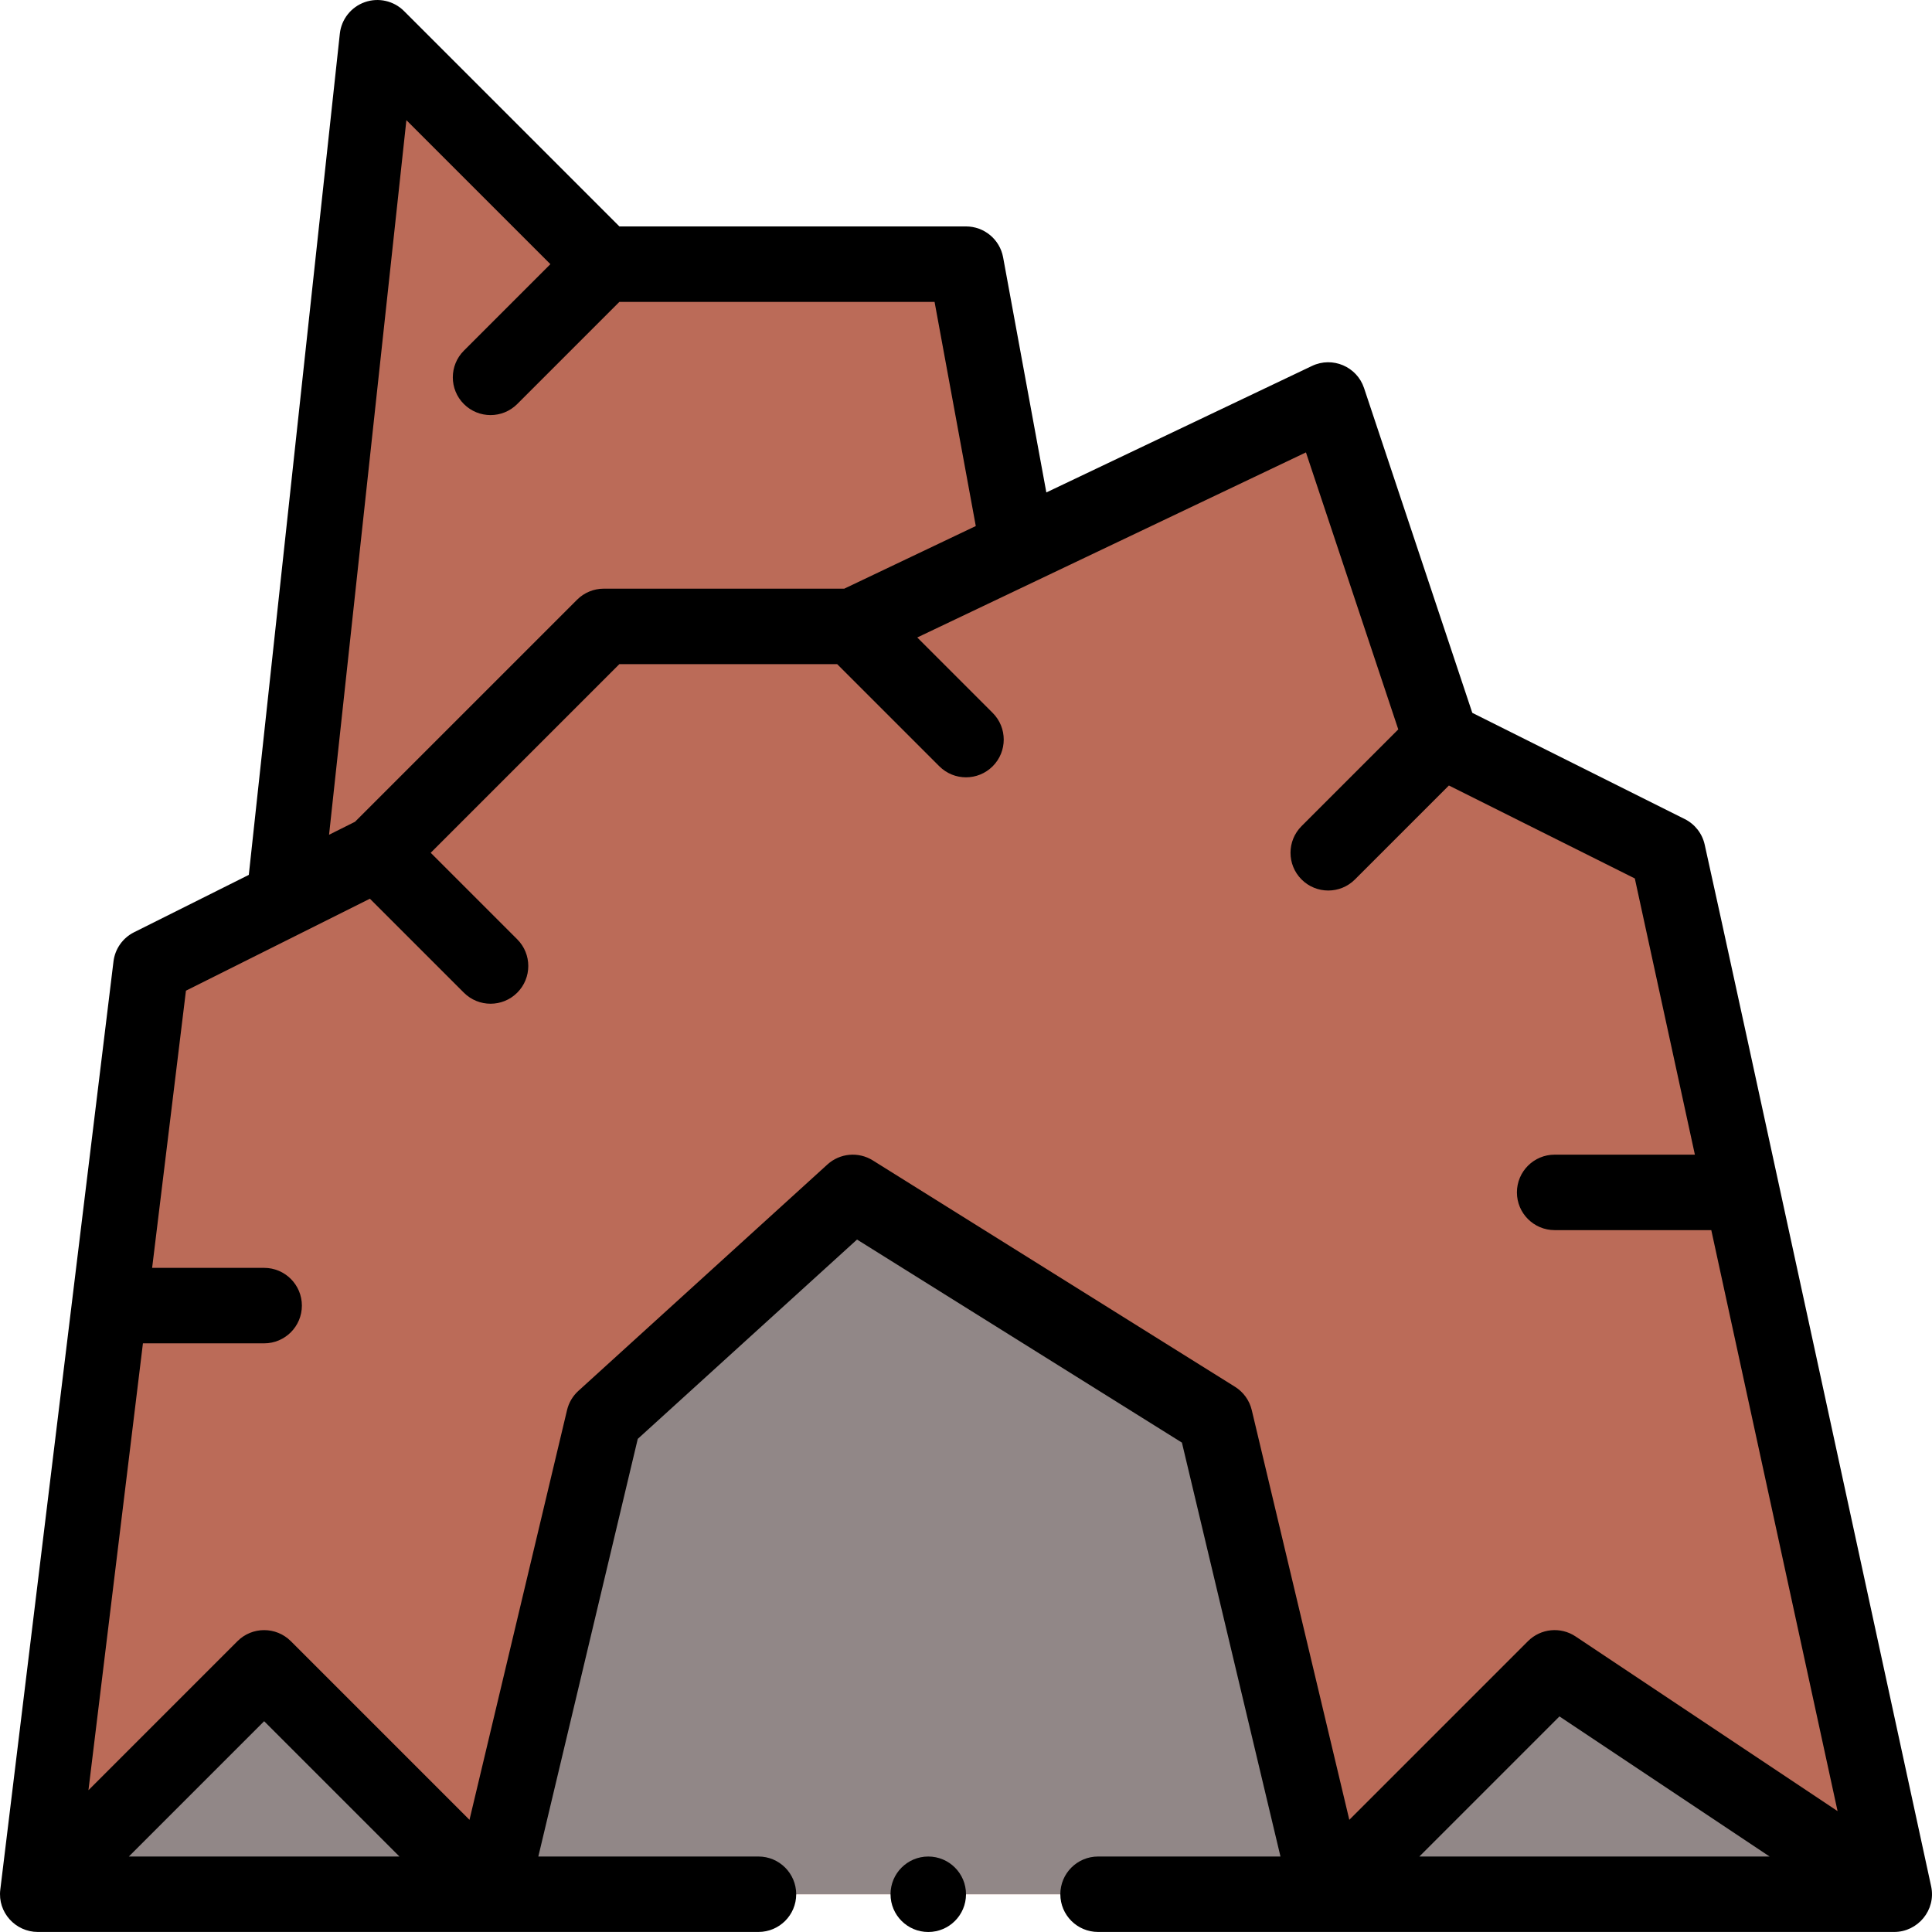
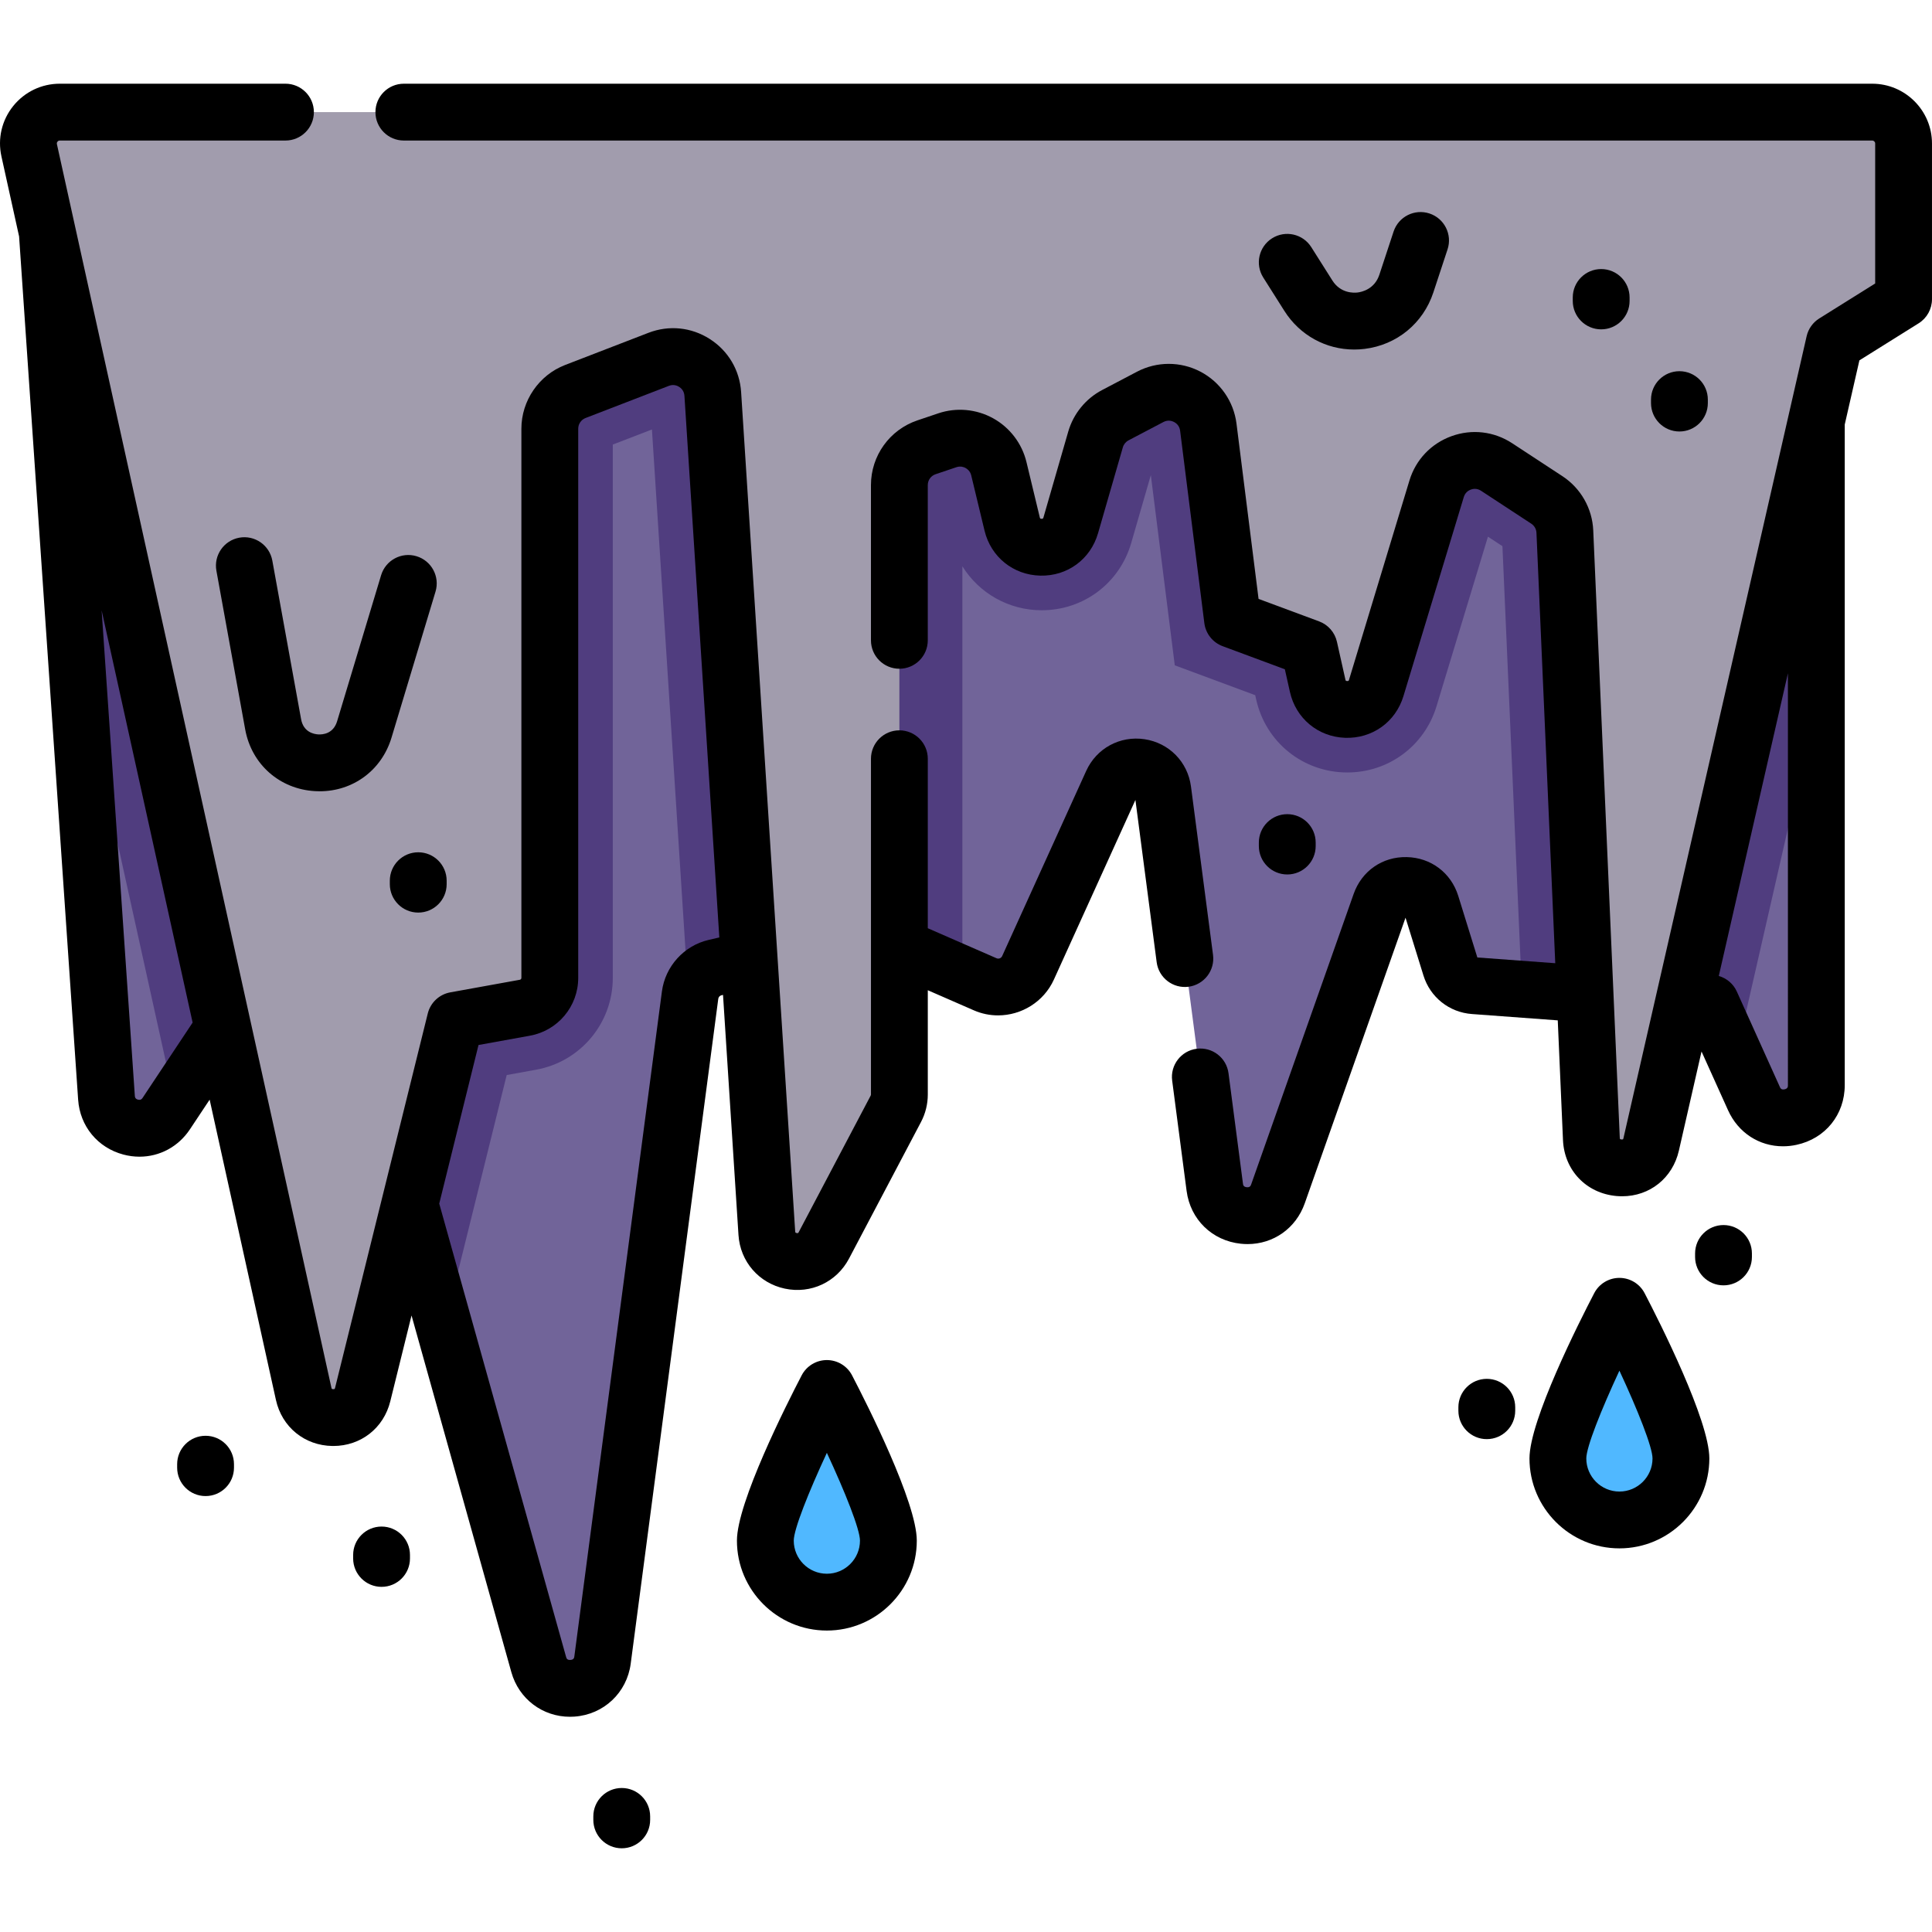
- <svg xmlns="http://www.w3.org/2000/svg" id="Capa_1" enable-background="new 0 0 512.005 512.005" height="512" viewBox="0 0 512.005 512.005" width="512">
+ <svg xmlns="http://www.w3.org/2000/svg" version="1.1" id="Capa_1" x="0px" y="0px" viewBox="0 0 512 512" style="enable-background:new 0 0 512 512;" xml:space="preserve">
+   <path style="fill:#716499;" d="M481.352,61.625v225.958c0,9.317-12.711,12.055-16.54,3.551l-4.875-10.786l-6.534-14.481  l-50.111-3.696l-12.645-0.935c-2.905-0.212-5.376-2.182-6.234-4.954l-5.153-16.641c-2.015-6.49-11.153-6.667-13.413-0.256  l-27.17,77.003c-3.028,8.593-15.561,7.28-16.741-1.748l-13.78-105.221c-0.924-7.046-10.496-8.482-13.435-2.004l-22.284,49.076  c-1.959,4.308-7.013,6.256-11.343,4.352l-6.055-2.649l-25.411-11.098l-40.127,9.328c-3.518,0.812-6.155,3.718-6.623,7.302  l-0.3,2.282L159.68,439.908c-1.236,9.339-14.381,10.274-16.919,1.202l-25.022-89.414L84.758,233.853l-38.502,57.97l-2.193,3.295  c-4.575,6.89-15.282,4.052-15.84-4.197L20.22,173.869L12.54,61.625L481.352,61.625L481.352,61.625z" />
+   <path style="fill:#503D7F;" d="M481.352,61.625v124.989l-21.416,93.733l-6.534-14.481l-50.111-3.696l-5.131-117.431l-3.84-2.516  l-13.624,44.936c-3.184,10.496-12.689,17.553-23.642,17.553c-11.676,0-21.605-7.947-24.154-19.334l-0.256-1.147l-21.316-7.914  l-6.344-50.412l-5.188,17.954c-3.083,10.685-12.623,17.865-23.742,17.865c-8.761,0-16.597-4.541-21.015-11.654v108.125  l-25.411-11.098l-40.127,9.328c-3.518,0.812-6.155,3.718-6.623,7.302l-0.3,2.282l-9.807-152.193l-10.374,3.996v141.34  c0,11.965-8.538,22.206-20.325,24.332l-7.792,1.414l-16.54,66.797L84.758,233.853l-38.502,57.97L20.221,173.868l-7.68-112.244  h468.811V61.625z" />
+   <path style="fill:#A19CAD;" d="M7.73,39.818l72.744,329.554c1.83,8.292,13.599,8.441,15.64,0.2l24.56-99.177l18.43-3.337  c3.822-0.692,6.601-4.02,6.601-7.903V113.606c0-4.366,2.686-8.282,6.759-9.854l22.086-8.525c6.652-2.568,13.886,2.059,14.344,9.175  l14.324,222.397c0.521,8.092,11.341,10.402,15.121,3.229l19.08-36.207c0.608-1.155,0.927-2.44,0.927-3.745V128.554  c0-4.532,2.89-8.559,7.184-10.008l5.528-1.865c5.878-1.984,12.193,1.502,13.646,7.534l3.532,14.659  c1.931,8.014,13.237,8.267,15.525,0.347l6.575-22.766c0.798-2.763,2.688-5.081,5.234-6.419l9.251-4.862  c6.528-3.431,14.472,0.714,15.394,8.031l6.419,50.984l20.323,7.542l2.238,10.004c1.802,8.058,13.129,8.479,15.524,0.577  l16.001-52.78c2.046-6.748,10.001-9.635,15.899-5.77l13.323,8.733c2.841,1.862,4.613,4.979,4.762,8.373l7.029,160.948  c0.409,9.353,13.77,10.565,15.855,1.438l48.533-212.479l18.353-11.482V38.026c0-4.59-3.722-8.312-8.312-8.312H15.846  C10.534,29.715,6.584,34.631,7.73,39.818z" />
  <g>
-     <g>
-       <path d="m442.003 226.003-60-30-30-90-81.96 39.03-.4-.85-13.64-74.18h-96l-60-60-24.71 228.35-35.29 17.65-30 246h492z" fill="#bb6b58" />
-       <g fill="#918787">
-         <path d="m502.003 502.003h-150l60-60z" />
-         <path d="m322.003 376.003 30 126h-222l30-126 66-60z" />
-         <path d="m130.003 502.003h-120l60-60z" />
-       </g>
-     </g>
-     <g>
-       <path d="m511.774 499.879c-6.511-29.953-53.302-246.075-60-276.001-.643-2.958-2.592-5.466-5.3-6.819l-56.295-28.147-28.689-86.07c-1.898-5.694-8.362-8.449-13.787-5.866l-70.408 33.528-11.457-62.308c-.872-4.745-5.01-8.191-9.835-8.191h-91.857l-57.072-57.074c-2.722-2.72-6.764-3.641-10.395-2.36-3.63 1.279-6.205 4.529-6.619 8.355l-24.123 222.929-30.408 15.204c-2.999 1.5-5.047 4.403-5.453 7.732-.822 6.739-29.985 245.879-30 246.001-.742 6.039 4.052 11.201 9.939 11.201.007 0 .014-.001.021-.001h190.967c5.522 0 10-4.468 10-9.99s-4.478-10-10-10h-58.34l26.352-110.679 58.11-52.827 86.099 53.813 26.118 109.693h-48.339c-5.522 0-10 4.478-10 10s4.478 9.99 10 9.99h210.977c.005 0 .009.001.014.001 6.227.001 11.151-5.785 9.78-12.114zm-404.076-468.038 38.162 38.162-22.929 22.929c-3.905 3.905-3.905 10.237 0 14.143 3.907 3.905 10.236 3.904 14.143 0l27.071-27.071h83.528l10.923 59.403-34.853 16.597h-63.741c-2.652 0-5.195 1.054-7.071 2.929l-58.851 58.851-6.875 3.437zm-73.553 460.162 35.857-35.857 35.857 35.857zm297.586-118.317c-.609-2.557-2.2-4.771-4.429-6.164l-96-60c-3.797-2.372-8.71-1.934-12.026 1.081l-66 60c-1.489 1.354-2.535 3.125-3.002 5.083l-25.854 108.591-47.346-47.346c-3.906-3.904-10.236-3.904-14.143 0l-39.491 39.492 14.438-118.421h32.125c5.522 0 10-4.478 10-10s-4.478-10-10-10h-29.686l8.962-73.458 48.749-24.374 24.903 24.903c3.907 3.905 10.236 3.904 14.143 0 3.905-3.905 3.905-10.237 0-14.143l-22.929-22.929 50-50h57.715l27.071 27.071c3.907 3.905 10.236 3.904 14.143 0 3.905-3.905 3.905-10.237 0-14.143l-19.988-19.988 103.006-49.05 24.469 73.408-25.63 25.63c-3.905 3.905-3.905 10.237 0 14.143 3.907 3.905 10.236 3.904 14.143 0l24.904-24.904 49.271 24.635 15.917 73.197h-37.163c-5.522 0-10 4.478-10 10s4.478 10 10 10h41.511l33.466 153.967-69.43-46.287c-3.966-2.644-9.247-2.123-12.618 1.249l-47.345 47.345zm137.244 118.317h-92.83l37.132-37.132z" />
-       <circle cx="246.003" cy="502.003" r="10" />
-     </g>
+     <path style="fill:#50B8FF;" d="M445.463,386.501c0,9.005-7.3,16.303-16.303,16.303c-9.005,0-16.303-7.3-16.303-16.303   c0-9.005,16.303-40.319,16.303-40.319S445.463,377.497,445.463,386.501z" />
+     <path style="fill:#50B8FF;" d="M235.431,408.281c0,9.005-7.3,16.303-16.303,16.303s-16.303-7.3-16.303-16.303   c0-9.005,16.303-40.319,16.303-40.319S235.431,399.277,235.431,408.281z" />
  </g>
+   <path d="M314.976,261.498c4.123-0.54,7.029-4.321,6.489-8.443l-5.843-44.617c-0.856-6.527-5.805-11.567-12.317-12.54  c-6.505-0.968-12.72,2.399-15.449,8.398l-22.277,49.081c-0.255,0.559-0.917,0.816-1.477,0.572l-18.227-7.958v-44.915  c0-4.159-3.37-7.53-7.53-7.53s-7.53,3.37-7.53,7.53v89c0,0.081-0.02,0.161-0.058,0.234l-19.08,36.206  c-0.122,0.232-0.179,0.335-0.55,0.258c-0.371-0.079-0.38-0.198-0.397-0.459l-14.324-222.396c-0.373-5.81-3.401-10.941-8.305-14.079  c-4.904-3.138-10.834-3.734-16.263-1.638l-22.087,8.526c-6.924,2.674-11.577,9.456-11.577,16.879v145.547  c0,0.243-0.174,0.452-0.412,0.495l-18.43,3.336c-2.919,0.528-5.255,2.721-5.968,5.599l-24.56,99.177  c-0.071,0.288-0.089,0.396-0.494,0.382c-0.398-0.005-0.42-0.103-0.484-0.394l-21.354-96.741c0-0.001-0.001-0.003-0.001-0.004  L15.082,38.194c-0.02-0.09-0.08-0.365,0.154-0.658c0.235-0.292,0.517-0.292,0.609-0.292H75.65c4.159,0,7.53-3.37,7.53-7.53  s-3.37-7.53-7.53-7.53H15.846c-4.826,0-9.328,2.158-12.35,5.919c-3.023,3.763-4.16,8.624-3.118,13.336L5.06,62.655l15.647,228.777  c0.48,7.027,5.186,12.734,11.992,14.539c1.429,0.379,2.861,0.563,4.27,0.563c5.31,0,10.28-2.613,13.365-7.253l5.224-7.861  l17.565,79.575c1.59,7.206,7.618,12.111,14.997,12.205c0.072,0.001,0.145,0.001,0.216,0.001c7.284,0,13.332-4.727,15.089-11.821  l5.637-22.763l26.451,94.525c1.988,7.098,8.278,11.821,15.535,11.821c0.396,0,0.794-0.015,1.194-0.043  c7.756-0.55,13.883-6.318,14.904-14.031l23.201-176.181c0.062-0.473,0.397-0.846,0.85-0.951l0.411-0.095l4.097,63.621  c0.453,7.033,5.388,12.746,12.281,14.218c6.893,1.47,13.73-1.73,17.015-7.965l19.079-36.204c1.175-2.228,1.796-4.738,1.796-7.258  v-27.653l12.196,5.325c2.084,0.912,4.266,1.343,6.419,1.343c6.169,0,12.099-3.544,14.799-9.486l21.608-47.606l5.633,43.012  C307.074,259.135,310.867,262.036,314.976,261.498z M37.791,290.946c-0.147,0.219-0.445,0.679-1.231,0.469  c-0.774-0.205-0.812-0.748-0.829-1.01l-8.8-128.667l24.116,109.257L37.791,290.946z M187.797,249.086  c-6.527,1.512-11.502,6.997-12.382,13.652l-23.201,176.181c-0.051,0.387-0.12,0.916-1.039,0.981  c-0.907,0.07-1.058-0.446-1.162-0.817L116.403,318.97l10.409-42.034l13.635-2.469c7.41-1.342,12.788-7.783,12.788-15.314V113.607  c0-1.244,0.78-2.381,1.941-2.829l22.086-8.525c1.247-0.484,2.244-0.034,2.727,0.274c0.483,0.309,1.306,1.026,1.393,2.361  l9.245,143.543L187.797,249.086z" />
+   <path d="M496.159,22.185H107.025c-4.159,0-7.53,3.37-7.53,7.53s3.37,7.53,7.53,7.53h389.134c0.432,0,0.782,0.351,0.782,0.782v37.096  l-14.817,9.269c-1.697,1.062-2.902,2.755-3.347,4.707l-48.533,212.48c-0.053,0.232-0.112,0.33-0.107,0.333  c-0.18,0.108-0.691,0.06-0.822-0.054c0-0.001-0.049-0.104-0.061-0.369l-1.671-38.254c-0.001-0.049-0.004-0.098-0.006-0.148  l-5.352-122.546c-0.253-5.798-3.302-11.159-8.156-14.342l-13.323-8.733c-4.815-3.155-10.679-3.837-16.089-1.875  c-5.411,1.964-9.473,6.25-11.144,11.758l-16.001,52.779c-0.079,0.262-0.099,0.372-0.499,0.355c-0.387-0.014-0.411-0.124-0.471-0.392  l-2.238-10.004c-0.557-2.49-2.336-4.529-4.729-5.416l-16.042-5.955l-5.849-46.455c-0.741-5.885-4.325-11.038-9.585-13.781  c-5.259-2.743-11.533-2.733-16.783,0.026l-9.252,4.862c-4.337,2.28-7.604,6.288-8.964,10.994l-6.574,22.767  c-0.075,0.263-0.142,0.359-0.494,0.362c-0.387-0.009-0.413-0.118-0.478-0.385l-3.532-14.661c-1.188-4.924-4.411-9.153-8.847-11.601  c-4.436-2.448-9.731-2.923-14.528-1.303l-5.528,1.865c-7.361,2.485-12.307,9.373-12.307,17.142v41.147c0,4.159,3.37,7.53,7.53,7.53  s7.53-3.37,7.53-7.53v-41.147c0-1.302,0.828-2.457,2.063-2.872l5.528-1.865c1.103-0.374,1.999-0.022,2.436,0.218  c0.437,0.241,1.211,0.815,1.484,1.946l3.532,14.66c1.678,6.965,7.617,11.751,14.78,11.912c7.2,0.171,13.312-4.357,15.298-11.239  l6.575-22.767c0.229-0.789,0.776-1.461,1.503-1.842l9.252-4.862c1.222-0.643,2.286-0.278,2.812-0.005  c0.526,0.274,1.435,0.94,1.607,2.31l6.42,50.984c0.351,2.783,2.221,5.141,4.851,6.118l16.487,6.119l1.344,6.011  c1.567,7.004,7.436,11.888,14.609,12.154c7.191,0.25,13.389-4.168,15.47-11.037l16.001-52.778c0.384-1.265,1.334-1.778,1.867-1.972  c0.532-0.195,1.591-0.41,2.698,0.314l13.323,8.732c0.814,0.533,1.324,1.432,1.366,2.405l4.982,114.072l-20.648-1.522l-5.066-16.335  c-1.901-6.113-7.262-10.143-13.66-10.267c-6.431-0.143-11.909,3.697-14.045,9.734l-27.166,77.003c-0.118,0.336-0.314,0.84-1.18,0.75  c-0.885-0.093-0.955-0.626-1.001-0.979l-3.825-29.225c-0.539-4.122-4.305-7.023-8.443-6.489c-4.122,0.539-7.028,4.32-6.489,8.443  l3.825,29.227c0.994,7.577,6.766,13.202,14.364,13.998c0.603,0.063,1.2,0.094,1.791,0.094c6.858,0,12.819-4.176,15.159-10.811  l26.702-75.684l4.742,15.287c1.78,5.784,6.835,9.805,12.867,10.242l22.735,1.677l1.385,31.728c0.35,8.003,6.165,14.096,14.142,14.82  c0.518,0.047,1.029,0.069,1.535,0.069c7.303,0,13.373-4.8,15.04-12.103l6-26.266l7.023,15.566c2.701,5.999,8.293,9.559,14.551,9.559  c1.179,0,2.381-0.125,3.593-0.387c7.647-1.642,12.785-8.004,12.785-15.828V112.503l3.883-17.002l15.702-9.823  c2.2-1.376,3.536-3.788,3.536-6.383V38.026C512,29.291,504.894,22.185,496.159,22.185z M473.819,287.575  c0,0.363,0,0.913-0.889,1.104c-0.888,0.187-1.103-0.306-1.254-0.637l-11.404-25.28c-0.918-2.033-2.681-3.514-4.774-4.12l18.32-80.21  L473.819,287.575L473.819,287.575z" />
+   <path d="M456.746,324.652c-4.159,0-7.53,3.37-7.53,7.53v0.919c0,4.159,3.37,7.53,7.53,7.53c4.159,0,7.53-3.37,7.53-7.53v-0.919  C464.276,328.022,460.905,324.652,456.746,324.652z" />
+   <path d="M394.017,365.408c-4.159,0-7.53,3.37-7.53,7.53v0.918c0,4.159,3.37,7.53,7.53,7.53c4.159,0,7.53-3.37,7.53-7.53v-0.918  C401.547,368.779,398.176,365.408,394.017,365.408z" />
+   <path d="M164.767,473.837c-4.159,0-7.53,3.37-7.53,7.53v0.919c0,4.159,3.37,7.53,7.53,7.53s7.53-3.37,7.53-7.53v-0.919  C172.297,477.209,168.927,473.837,164.767,473.837z" />
+   <path d="M101.118,404.554c-4.159,0-7.53,3.37-7.53,7.53v0.918c0,4.159,3.37,7.53,7.53,7.53s7.53-3.37,7.53-7.53v-0.918  C108.648,407.924,105.276,404.554,101.118,404.554z" />
+   <path d="M54.478,380.496c-4.159,0-7.53,3.37-7.53,7.53v0.918c0,4.159,3.37,7.53,7.53,7.53s7.53-3.37,7.53-7.53v-0.918  C62.007,383.866,58.636,380.496,54.478,380.496z" />
+   <path d="M103.308,233.395v0.918c0,4.159,3.37,7.53,7.53,7.53s7.53-3.37,7.53-7.53v-0.918c0-4.159-3.37-7.53-7.53-7.53  S103.308,229.237,103.308,233.395z" />
+   <path d="M348.669,224.212v-0.919c0-4.159-3.37-7.53-7.53-7.53c-4.159,0-7.53,3.37-7.53,7.53v0.919c0,4.159,3.37,7.53,7.53,7.53  C345.299,231.742,348.669,228.37,348.669,224.212z" />
+   <path d="M452.595,106.82v-0.918c0-4.159-3.37-7.53-7.53-7.53c-4.159,0-7.53,3.37-7.53,7.53v0.918c0,4.159,3.37,7.53,7.53,7.53  C449.224,114.35,452.595,110.979,452.595,106.82z" />
+   <path d="M431.858,79.752v-0.918c0-4.159-3.37-7.53-7.53-7.53c-4.159,0-7.53,3.37-7.53,7.53v0.918c0,4.159,3.37,7.53,7.53,7.53  C428.487,87.282,431.858,83.912,431.858,79.752z" />
+   <path d="M79.794,190.595l-7.627-42.037c-0.742-4.092-4.668-6.809-8.754-6.065c-4.091,0.743-6.807,4.662-6.065,8.754l7.627,42.037  c1.682,9.264,9.126,15.845,18.525,16.378c0.406,0.022,0.809,0.034,1.21,0.034c8.883,0,16.449-5.59,19.047-14.215l11.659-38.695  c1.2-3.982-1.055-8.182-5.037-9.382c-3.983-1.204-8.182,1.055-9.382,5.037l-11.658,38.695c-1.009,3.348-3.83,3.558-4.987,3.491  C83.19,194.56,80.417,194.036,79.794,190.595z" />
+   <path d="M358.881,92.63c0.917,0,1.843-0.057,2.773-0.172c8.532-1.053,15.503-6.779,18.195-14.944l3.768-11.43  c1.302-3.95-0.844-8.206-4.794-9.509c-3.949-1.301-8.206,0.845-9.509,4.794l-3.768,11.43c-1.276,3.872-4.714,4.585-5.738,4.712  c-1.023,0.128-4.532,0.27-6.712-3.176l-5.595-8.844c-2.225-3.516-6.875-4.56-10.389-2.337c-3.515,2.224-4.561,6.875-2.337,10.389  l5.595,8.844C344.465,88.861,351.386,92.63,358.881,92.63z" />
+   <path d="M429.16,338.652c-2.808,0-5.382,1.562-6.678,4.052c-4.025,7.73-17.155,33.732-17.155,43.797  c0,13.142,10.691,23.833,23.833,23.833c13.143,0,23.834-10.691,23.834-23.833c0-10.065-13.131-36.068-17.156-43.797  C434.541,340.214,431.968,338.652,429.16,338.652z M429.16,395.275c-4.838,0-8.774-3.937-8.774-8.774  c0.006-2.995,3.893-12.765,8.775-23.263c4.88,10.494,8.768,20.264,8.774,23.263C437.935,391.338,433.998,395.275,429.16,395.275z" />
+   <path d="M219.127,360.431c-2.808,0-5.382,1.562-6.678,4.052c-4.025,7.73-17.155,33.732-17.155,43.797  c0,13.142,10.691,23.833,23.833,23.833s23.833-10.691,23.833-23.833c0-10.065-13.13-36.067-17.155-43.797  C224.509,361.993,221.934,360.431,219.127,360.431z M219.127,417.055c-4.838,0-8.774-3.937-8.774-8.774  c0.006-2.995,3.893-12.765,8.775-23.263c4.88,10.495,8.767,20.264,8.773,23.263C227.901,413.118,223.965,417.055,219.127,417.055z" />
+   <g>
+ </g>
+   <g>
+ </g>
+   <g>
+ </g>
+   <g>
+ </g>
+   <g>
+ </g>
+   <g>
+ </g>
+   <g>
+ </g>
+   <g>
+ </g>
+   <g>
+ </g>
+   <g>
+ </g>
+   <g>
+ </g>
+   <g>
+ </g>
+   <g>
+ </g>
+   <g>
+ </g>
+   <g>
+ </g>
</svg>
